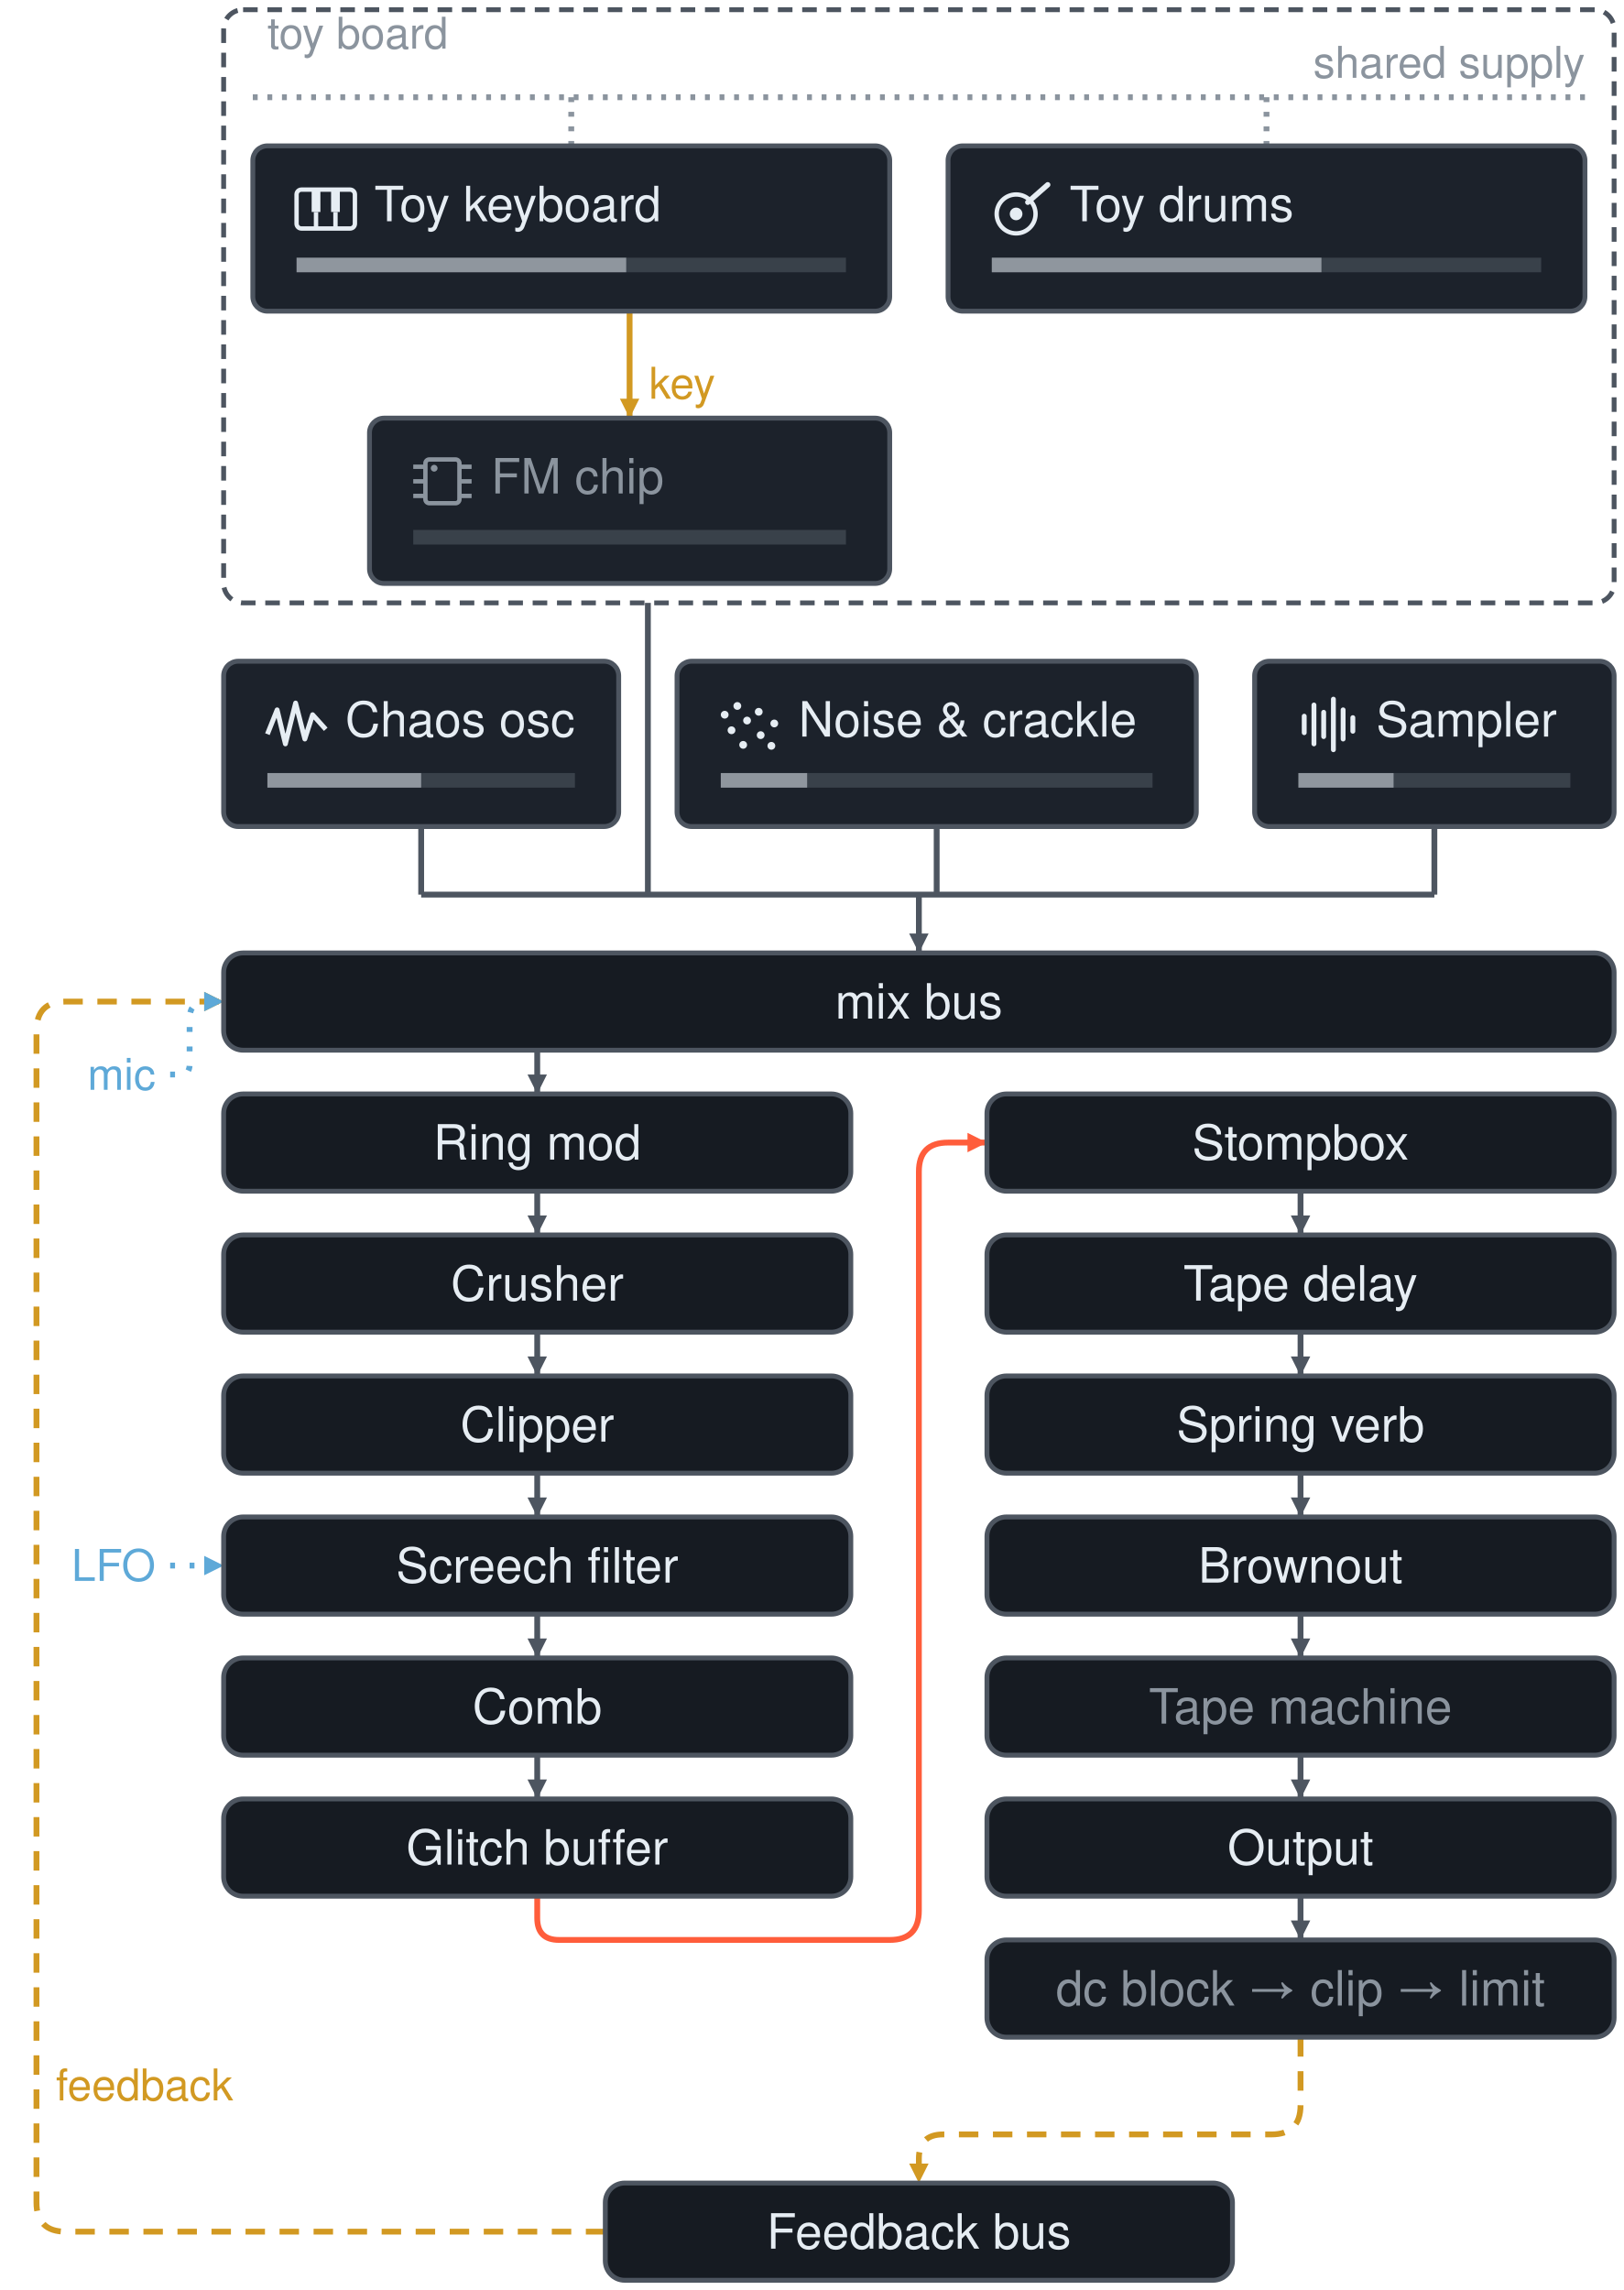
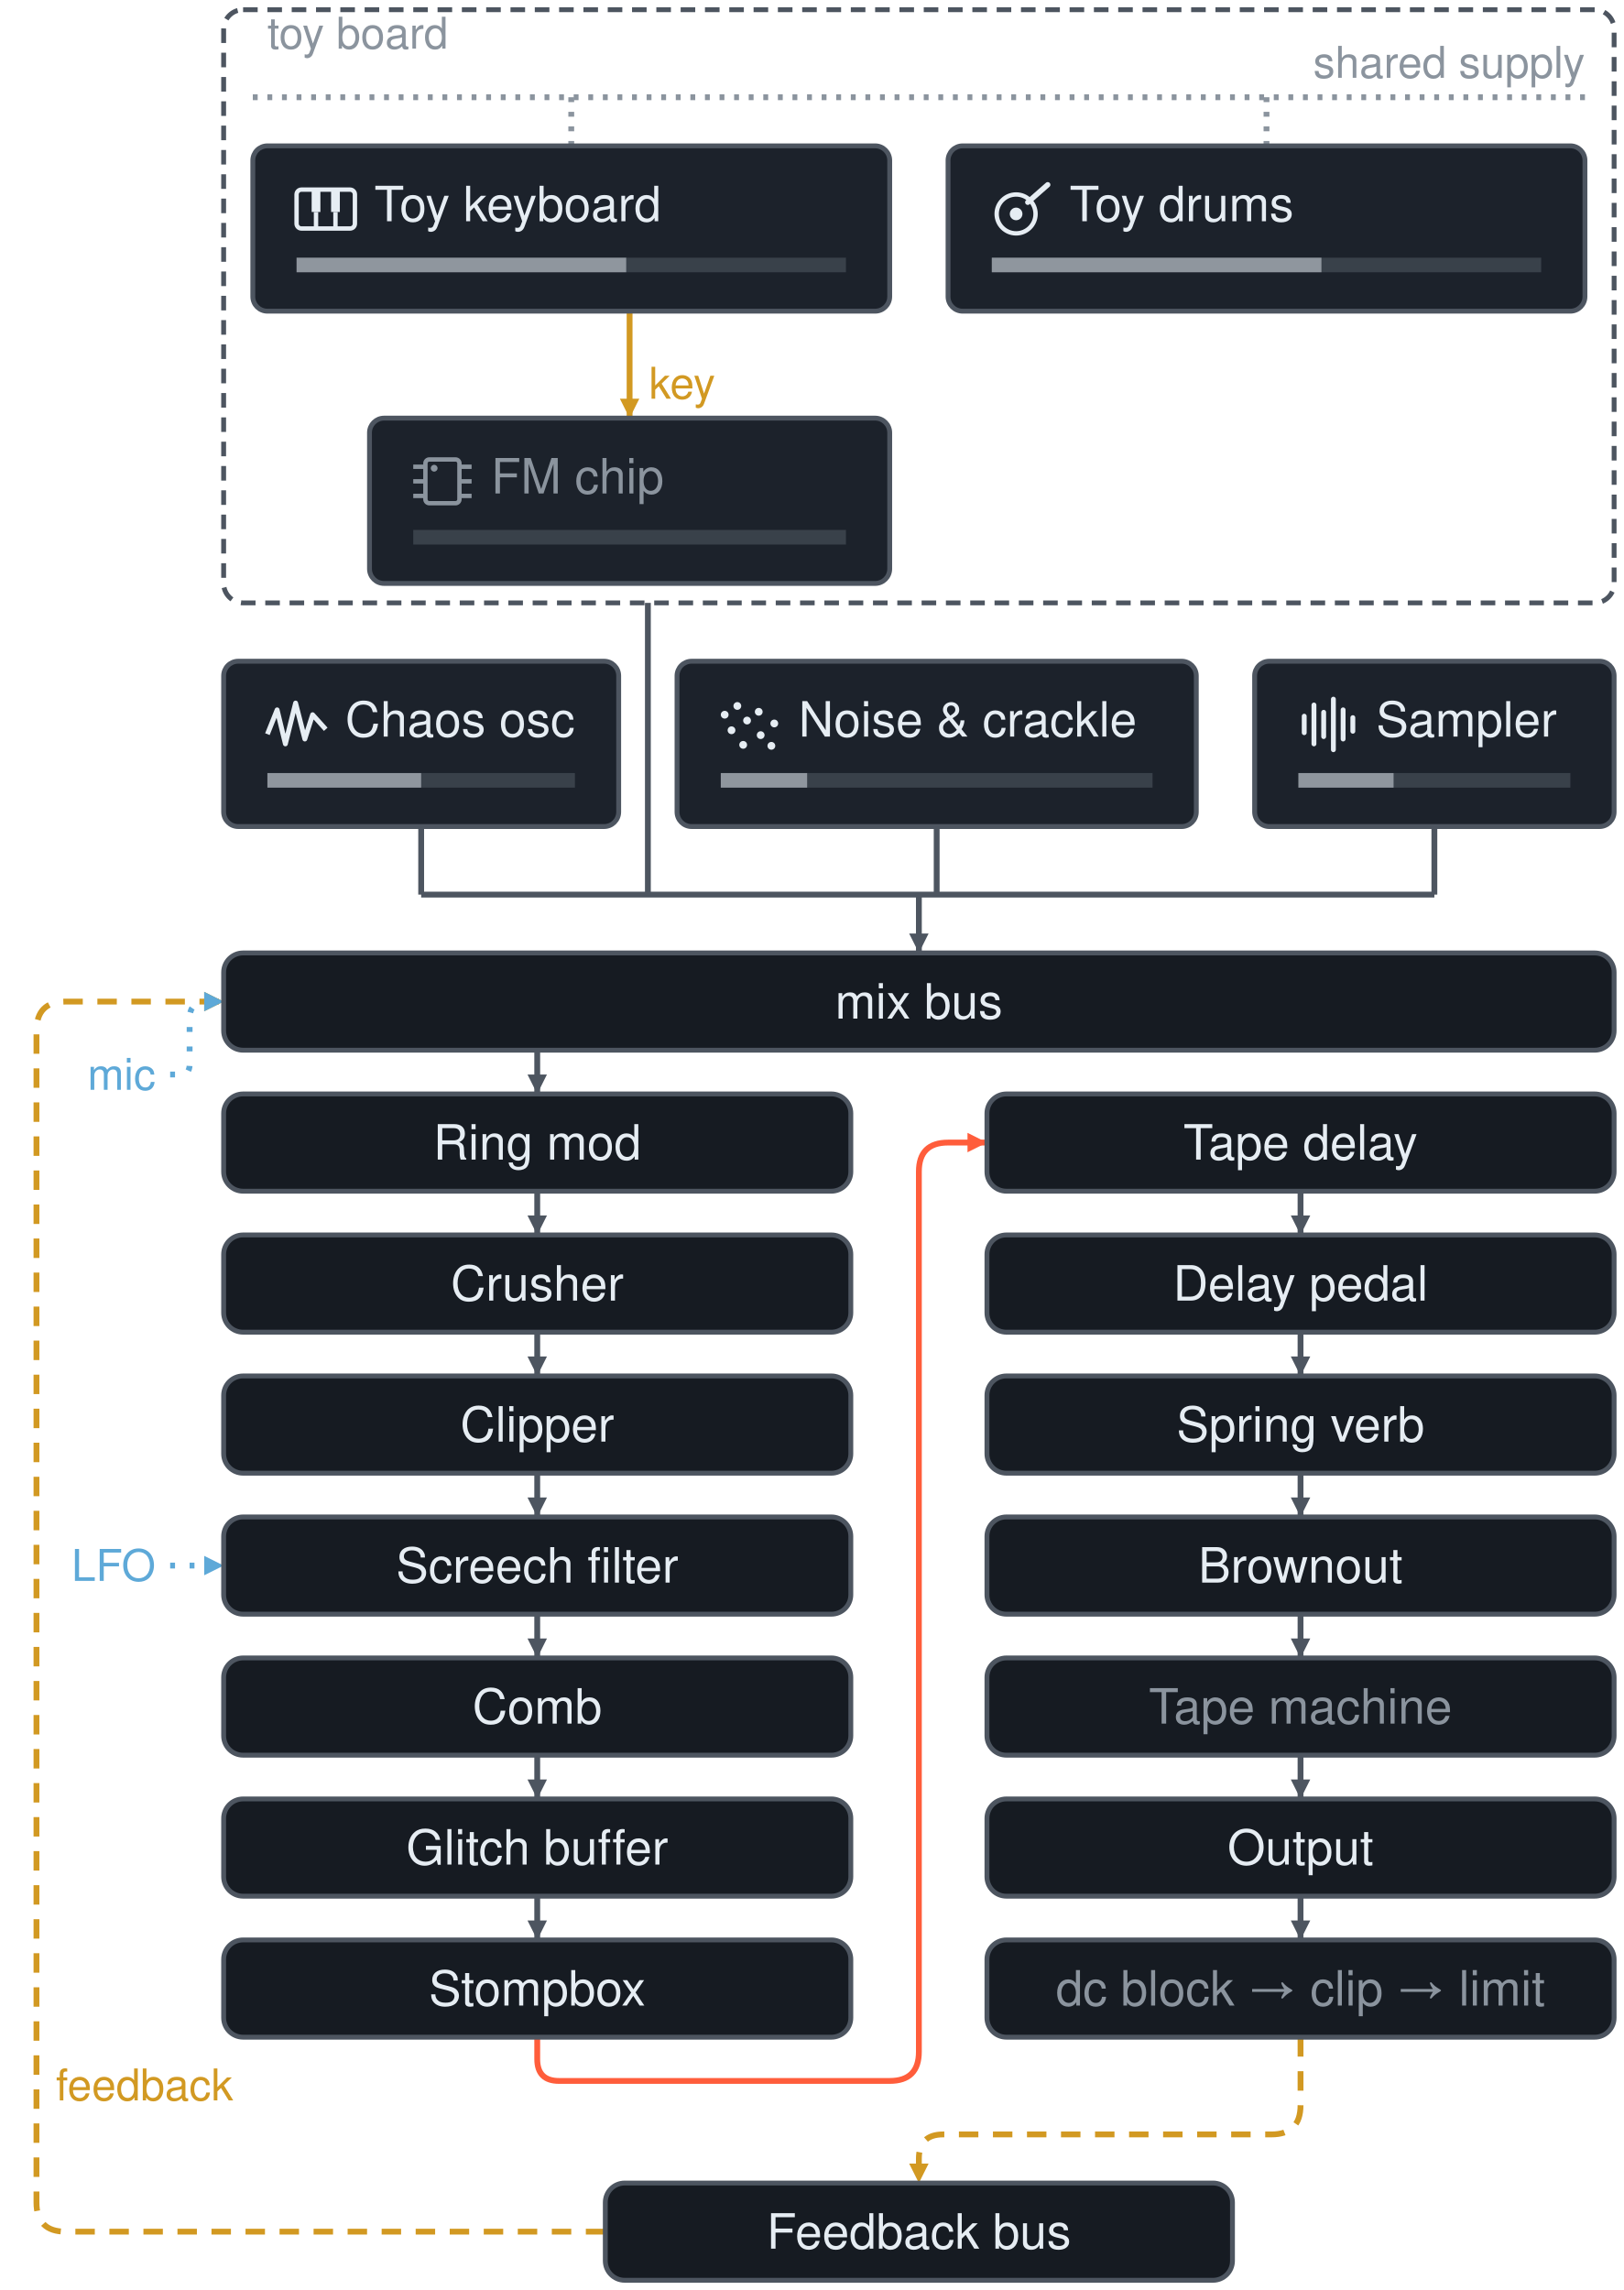
<svg xmlns="http://www.w3.org/2000/svg" viewBox="0 0 334 471" width="334" height="471" font-family="Helvetica, Arial, sans-serif">
  <g class="wire">
    <path class="line" d="M 52 20 L 326 20" fill="none" stroke="#8b949e" stroke-width="1.2" stroke-dasharray="1 2" />
    <path class="head" d="" fill="#8b949e" />
    <text x="326" y="16" fill="#8b949e" font-size="9" text-anchor="end">shared supply</text>
  </g>
  <g class="wire">
    <path class="line" d="M 117.5 20 L 117.5 30" fill="none" stroke="#8b949e" stroke-width="1.2" stroke-dasharray="1 2" />
    <path class="head" d="" fill="#8b949e" />
  </g>
  <g class="wire">
    <path class="line" d="M 260.5 20 L 260.5 30" fill="none" stroke="#8b949e" stroke-width="1.2" stroke-dasharray="1 2" />
    <path class="head" d="" fill="#8b949e" />
  </g>
  <g class="wire">
    <path class="line" d="M 129.5 64 L 129.5 86" fill="none" stroke="#d29922" stroke-width="1.2" />
    <path class="head" d="M 129.5 86 L 127.5 82 L 131.5 82 Z" fill="#d29922" />
    <text x="133.5" y="82" fill="#d29922" font-size="9" text-anchor="start">key</text>
  </g>
  <g class="wire">
    <path class="line" d="M 133.26 124 L 133.26 184" fill="none" stroke="#4d5560" stroke-width="1.2" />
    <path class="head" d="" fill="#4d5560" />
  </g>
  <g class="wire">
    <path class="line" d="M 86.63 170 L 86.63 184" fill="none" stroke="#4d5560" stroke-width="1.2" />
    <path class="head" d="" fill="#4d5560" />
  </g>
  <g class="wire">
    <path class="line" d="M 192.66 170 L 192.66 184" fill="none" stroke="#4d5560" stroke-width="1.2" />
    <path class="head" d="" fill="#4d5560" />
  </g>
  <g class="wire">
    <path class="line" d="M 295.03 170 L 295.03 184" fill="none" stroke="#4d5560" stroke-width="1.2" />
    <path class="head" d="" fill="#4d5560" />
  </g>
  <g class="wire">
    <path class="line" d="M 86.63 184 L 295.03 184" fill="none" stroke="#4d5560" stroke-width="1.2" />
    <path class="head" d="" fill="#4d5560" />
  </g>
  <g class="wire">
    <path class="line" d="M 189 184 L 189 196" fill="none" stroke="#4d5560" stroke-width="1.2" />
    <path class="head" d="M 189 196 L 187 192 L 191 192 Z" fill="#4d5560" />
  </g>
  <g class="wire">
    <path class="line" d="M 110.5 216 L 110.5 225" fill="none" stroke="#4d5560" stroke-width="1.2" />
    <path class="head" d="M 110.5 225 L 108.5 221 L 112.5 221 Z" fill="#4d5560" />
  </g>
  <g class="wire">
    <path class="line" d="M 110.5 245 L 110.5 254" fill="none" stroke="#4d5560" stroke-width="1.2" />
    <path class="head" d="M 110.5 254 L 108.5 250 L 112.5 250 Z" fill="#4d5560" />
  </g>
  <g class="wire">
    <path class="line" d="M 110.5 274 L 110.5 283" fill="none" stroke="#4d5560" stroke-width="1.2" />
    <path class="head" d="M 110.5 283 L 108.5 279 L 112.5 279 Z" fill="#4d5560" />
  </g>
  <g class="wire">
    <path class="line" d="M 110.5 303 L 110.5 312" fill="none" stroke="#4d5560" stroke-width="1.2" />
    <path class="head" d="M 110.5 312 L 108.5 308 L 112.5 308 Z" fill="#4d5560" />
  </g>
  <g class="wire">
    <path class="line" d="M 110.5 332 L 110.5 341" fill="none" stroke="#4d5560" stroke-width="1.2" />
    <path class="head" d="M 110.5 341 L 108.5 337 L 112.5 337 Z" fill="#4d5560" />
  </g>
  <g class="wire">
    <path class="line" d="M 110.5 361 L 110.5 370" fill="none" stroke="#4d5560" stroke-width="1.2" />
    <path class="head" d="M 110.5 370 L 108.5 366 L 112.5 366 Z" fill="#4d5560" />
  </g>
  <g class="wire">
+     <path class="line" d="M 110.5 390 L 110.5 399" fill="none" stroke="#4d5560" stroke-width="1.2" />
+     <path class="head" d="M 110.5 399 L 108.5 395 L 112.5 395 Z" fill="#4d5560" />
+   </g>
+   <g class="wire">
    <path class="line" d="M 267.5 245 L 267.5 254" fill="none" stroke="#4d5560" stroke-width="1.2" />
    <path class="head" d="M 267.5 254 L 265.5 250 L 269.5 250 Z" fill="#4d5560" />
  </g>
  <g class="wire">
    <path class="line" d="M 267.5 274 L 267.5 283" fill="none" stroke="#4d5560" stroke-width="1.2" />
    <path class="head" d="M 267.5 283 L 265.5 279 L 269.5 279 Z" fill="#4d5560" />
  </g>
  <g class="wire">
    <path class="line" d="M 267.5 303 L 267.5 312" fill="none" stroke="#4d5560" stroke-width="1.2" />
    <path class="head" d="M 267.5 312 L 265.5 308 L 269.5 308 Z" fill="#4d5560" />
  </g>
  <g class="wire">
    <path class="line" d="M 267.5 332 L 267.5 341" fill="none" stroke="#4d5560" stroke-width="1.2" />
    <path class="head" d="M 267.5 341 L 265.5 337 L 269.5 337 Z" fill="#4d5560" />
  </g>
  <g class="wire">
    <path class="line" d="M 267.5 361 L 267.5 370" fill="none" stroke="#4d5560" stroke-width="1.2" />
    <path class="head" d="M 267.5 370 L 265.5 366 L 269.5 366 Z" fill="#4d5560" />
  </g>
  <g class="wire">
    <path class="line" d="M 267.5 390 L 267.5 399" fill="none" stroke="#4d5560" stroke-width="1.2" />
    <path class="head" d="M 267.5 399 L 265.5 395 L 269.5 395 Z" fill="#4d5560" />
  </g>
  <g class="wire">
-     <path class="line" d="M 110.5 390 L 110.5 394.5 Q 110.5 399 115 399 L 183 399 Q 189 399 189 393 L 189 241 Q 189 235 195 235 L 203 235" fill="none" stroke="#ff5d3b" stroke-width="1.2" />
+     <path class="line" d="M 110.5 419 L 110.5 423.5 Q 110.5 428 115 428 L 183 428 Q 189 428 189 422 L 189 241 Q 189 235 195 235 L 203 235" fill="none" stroke="#ff5d3b" stroke-width="1.2" />
    <path class="head" d="M 203 235 L 199 237 L 199 233 Z" fill="#ff5d3b" />
  </g>
  <g class="wire">
    <path class="line" d="M 267.5 419 L 267.5 433 Q 267.5 439 261.5 439 L 194 439 Q 189 439 189 444 L 189 449" fill="none" stroke="#d29922" stroke-width="1.2" stroke-dasharray="4 3" />
    <path class="head" d="M 189 449 L 187 445 L 191 445 Z" fill="#d29922" />
  </g>
  <g class="wire">
    <path class="line" d="M 124.5 459 L 13.5 459 Q 7.5 459 7.5 453 L 7.5 212 Q 7.5 206 13.5 206 L 46 206" fill="none" stroke="#d29922" stroke-width="1.2" stroke-dasharray="4 3" />
    <path class="head" d="M 46 206 L 42 208 L 42 204 Z" fill="#d29922" />
    <text x="11.5" y="432" fill="#d29922" font-size="9" text-anchor="start">feedback</text>
  </g>
  <g class="wire">
    <path class="line" d="M 35 221 L 37 221 Q 39 221 39 219 L 39 209.5 Q 39 206 42.5 206 L 46 206" fill="none" stroke="#5ea9d8" stroke-width="1.2" stroke-dasharray="1 3" />
    <path class="head" d="M 46 206 L 42 208 L 42 204 Z" fill="#5ea9d8" />
  </g>
  <g class="wire">
    <path class="line" d="M 35 322 L 46 322" fill="none" stroke="#5ea9d8" stroke-width="1.2" stroke-dasharray="1 3" />
    <path class="head" d="M 46 322 L 42 324 L 42 320 Z" fill="#5ea9d8" />
  </g>
  <g class="node">
    <rect x="46" y="2" width="286" height="122" rx="4" fill="none" stroke="#4d5560" stroke-dasharray="3 2" />
    <text x="55" y="10" fill="#8b949e" font-size="9" text-anchor="start">toy board</text>
  </g>
  <g class="node">
    <rect class="box" x="52" y="30" width="131" height="34" rx="3" fill="#1c222b" stroke="#4d5560" stroke-width="1" />
    <g class="glyph">
      <rect x="61" y="39" width="12" height="8" rx="1" fill="none" stroke="#e6edf3" stroke-width="0.9" />
      <path d="M 65 43.6 V 47 M 69 43.6 V 47" stroke="#e6edf3" stroke-width="0.9" />
      <rect x="64.1" y="39" width="1.8" height="4.6" fill="#e6edf3" />
      <rect x="68.1" y="39" width="1.8" height="4.6" fill="#e6edf3" />
    </g>
    <text x="77" y="45.5" fill="#e6edf3" font-size="10" text-anchor="start">Toy keyboard</text>
    <rect x="61" y="53" width="113" height="3" fill="#4d5560" fill-opacity="0.6" />
    <rect x="61" y="53" width="67.8" height="3" fill="#e6edf3" fill-opacity="0.5" />
  </g>
  <g class="node">
    <rect class="box" x="195" y="30" width="131" height="34" rx="3" fill="#1c222b" stroke="#4d5560" stroke-width="1" />
    <g class="glyph">
      <circle cx="209" cy="44" r="4" fill="none" stroke="#e6edf3" stroke-width="0.9" />
      <circle cx="209" cy="44" r="1.3" fill="#e6edf3" />
      <path d="M 215.5 38 L 211.4 41.6" stroke="#e6edf3" stroke-width="1.1" stroke-linecap="round" />
    </g>
    <text x="220" y="45.5" fill="#e6edf3" font-size="10" text-anchor="start">Toy drums</text>
    <rect x="204" y="53" width="113" height="3" fill="#4d5560" fill-opacity="0.6" />
    <rect x="204" y="53" width="67.8" height="3" fill="#e6edf3" fill-opacity="0.5" />
  </g>
  <g class="node">
    <rect class="box" x="76" y="86" width="107" height="34" rx="3" fill="#1c222b" stroke="#4d5560" stroke-width="1" />
    <g class="glyph">
      <rect x="87.5" y="94.5" width="7" height="9" rx="0.8" fill="none" stroke="#8b949e" stroke-width="0.9" />
      <path d="M 85 96 h 2.5 M 94.5 96 h 2.5 M 85 99 h 2.5 M 94.5 99 h 2.5 M 85 102 h 2.5 M 94.5 102 h 2.5" stroke="#8b949e" stroke-width="0.9" />
      <circle cx="89.3" cy="96.3" r="0.7" fill="#8b949e" />
    </g>
    <text x="101" y="101.5" fill="#8b949e" font-size="10" text-anchor="start">FM chip</text>
    <rect x="85" y="109" width="89" height="3" fill="#4d5560" fill-opacity="0.6" />
  </g>
  <g class="node">
    <rect class="box" x="46" y="136" width="81.255" height="34" rx="3" fill="#1c222b" stroke="#4d5560" stroke-width="1" />
    <g class="glyph">
      <path d="M 55 151 L 57 146 L 58.7 153 L 60.8 144.6 L 62.7 152 L 64.3 147 L 67 150" fill="none" stroke="#e6edf3" stroke-width="1" stroke-linejoin="round" />
    </g>
    <text x="71" y="151.5" fill="#e6edf3" font-size="10" text-anchor="start">Chaos osc</text>
    <rect x="55" y="159" width="63.255" height="3" fill="#4d5560" fill-opacity="0.6" />
    <rect x="55" y="159" width="31.628" height="3" fill="#e6edf3" fill-opacity="0.5" />
  </g>
  <g class="node">
    <rect class="box" x="139.255" y="136" width="106.804" height="34" rx="3" fill="#1c222b" stroke="#4d5560" stroke-width="1" />
    <g class="glyph">
      <path d="M 149.055 146.2 a 0.8 0.8 0 1 0 0.01 0 M 151.655 144.4 a 0.8 0.8 0 1 0 0.01 0 M 150.455 149.4 a 0.8 0.8 0 1 0 0.01 0 M 153.655 147.4 a 0.8 0.8 0 1 0 0.01 0 M 152.855 152.4 a 0.8 0.8 0 1 0 0.01 0 M 156.055 145.6 a 0.8 0.8 0 1 0 0.01 0 M 156.455 150.4 a 0.8 0.8 0 1 0 0.01 0 M 159.255 148 a 0.8 0.8 0 1 0 0.01 0 M 158.655 152.6 a 0.8 0.8 0 1 0 0.01 0" fill="#e6edf3" />
    </g>
    <text x="164.255" y="151.5" fill="#e6edf3" font-size="10" text-anchor="start">Noise &amp; crackle</text>
    <rect x="148.255" y="159" width="88.804" height="3" fill="#4d5560" fill-opacity="0.6" />
    <rect x="148.255" y="159" width="17.761" height="3" fill="#e6edf3" fill-opacity="0.5" />
  </g>
  <g class="node">
    <rect class="box" x="258.059" y="136" width="73.941" height="34" rx="3" fill="#1c222b" stroke="#4d5560" stroke-width="1" />
    <g class="glyph">
      <path d="M 268.259 147.3 v 3.4 M 270.259 145 v 8 M 272.259 146.5 v 5 M 274.259 143.8 v 10.4 M 276.259 146 v 6 M 278.259 147.6 v 2.8" stroke="#e6edf3" stroke-width="1" stroke-linecap="round" />
    </g>
    <text x="283.059" y="151.5" fill="#e6edf3" font-size="10" text-anchor="start">Sampler</text>
    <rect x="267.059" y="159" width="55.941" height="3" fill="#4d5560" fill-opacity="0.6" />
    <rect x="267.059" y="159" width="19.579" height="3" fill="#e6edf3" fill-opacity="0.5" />
  </g>
  <g class="node">
    <rect class="box" x="46" y="196" width="286" height="20" rx="4" fill="#161b22" stroke="#4d5560" stroke-width="1" />
    <text x="189" y="209.5" fill="#e6edf3" font-size="10" text-anchor="middle">mix bus</text>
  </g>
  <g class="node">
    <rect class="box" x="46" y="225" width="129" height="20" rx="4" fill="#161b22" stroke="#4d5560" stroke-width="1" />
    <text x="110.5" y="238.5" fill="#e6edf3" font-size="10" text-anchor="middle">Ring mod</text>
  </g>
  <g class="node">
    <rect class="box" x="46" y="254" width="129" height="20" rx="4" fill="#161b22" stroke="#4d5560" stroke-width="1" />
    <text x="110.5" y="267.5" fill="#e6edf3" font-size="10" text-anchor="middle">Crusher</text>
  </g>
  <g class="node">
    <rect class="box" x="46" y="283" width="129" height="20" rx="4" fill="#161b22" stroke="#4d5560" stroke-width="1" />
    <text x="110.5" y="296.5" fill="#e6edf3" font-size="10" text-anchor="middle">Clipper</text>
  </g>
  <g class="node">
    <rect class="box" x="46" y="312" width="129" height="20" rx="4" fill="#161b22" stroke="#4d5560" stroke-width="1" />
    <text x="110.5" y="325.5" fill="#e6edf3" font-size="10" text-anchor="middle">Screech filter</text>
  </g>
  <g class="node">
    <rect class="box" x="46" y="341" width="129" height="20" rx="4" fill="#161b22" stroke="#4d5560" stroke-width="1" />
    <text x="110.5" y="354.5" fill="#e6edf3" font-size="10" text-anchor="middle">Comb</text>
  </g>
  <g class="node">
    <rect class="box" x="46" y="370" width="129" height="20" rx="4" fill="#161b22" stroke="#4d5560" stroke-width="1" />
    <text x="110.5" y="383.5" fill="#e6edf3" font-size="10" text-anchor="middle">Glitch buffer</text>
  </g>
  <g class="node">
+     <rect class="box" x="46" y="399" width="129" height="20" rx="4" fill="#161b22" stroke="#4d5560" stroke-width="1" />
+     <text x="110.5" y="412.5" fill="#e6edf3" font-size="10" text-anchor="middle">Stompbox</text>
+   </g>
+   <g class="node">
    <rect class="box" x="203" y="225" width="129" height="20" rx="4" fill="#161b22" stroke="#4d5560" stroke-width="1" />
-     <text x="267.5" y="238.5" fill="#e6edf3" font-size="10" text-anchor="middle">Stompbox</text>
+     <text x="267.5" y="238.5" fill="#e6edf3" font-size="10" text-anchor="middle">Tape delay</text>
  </g>
  <g class="node">
    <rect class="box" x="203" y="254" width="129" height="20" rx="4" fill="#161b22" stroke="#4d5560" stroke-width="1" />
-     <text x="267.5" y="267.5" fill="#e6edf3" font-size="10" text-anchor="middle">Tape delay</text>
+     <text x="267.5" y="267.5" fill="#e6edf3" font-size="10" text-anchor="middle">Delay pedal</text>
  </g>
  <g class="node">
    <rect class="box" x="203" y="283" width="129" height="20" rx="4" fill="#161b22" stroke="#4d5560" stroke-width="1" />
    <text x="267.5" y="296.5" fill="#e6edf3" font-size="10" text-anchor="middle">Spring verb</text>
  </g>
  <g class="node">
    <rect class="box" x="203" y="312" width="129" height="20" rx="4" fill="#161b22" stroke="#4d5560" stroke-width="1" />
    <text x="267.5" y="325.5" fill="#e6edf3" font-size="10" text-anchor="middle">Brownout</text>
  </g>
  <g class="node">
    <rect class="box" x="203" y="341" width="129" height="20" rx="4" fill="#161b22" stroke="#4d5560" stroke-width="1" />
    <text x="267.5" y="354.5" fill="#8b949e" font-size="10" text-anchor="middle">Tape machine</text>
  </g>
  <g class="node">
    <rect class="box" x="203" y="370" width="129" height="20" rx="4" fill="#161b22" stroke="#4d5560" stroke-width="1" />
    <text x="267.5" y="383.5" fill="#e6edf3" font-size="10" text-anchor="middle">Output</text>
  </g>
  <g class="node">
    <rect class="box" x="203" y="399" width="129" height="20" rx="4" fill="#161b22" stroke="#4d5560" stroke-width="1" />
    <text x="267.5" y="412.5" fill="#8b949e" font-size="10" text-anchor="middle">dc block → clip → limit</text>
  </g>
  <g class="node">
    <rect class="box" x="124.5" y="449" width="129" height="20" rx="4" fill="#161b22" stroke="#4d5560" stroke-width="1" />
    <text x="189" y="462.5" fill="#e6edf3" font-size="10" text-anchor="middle">Feedback bus</text>
  </g>
  <g class="tap">
    <text x="32" y="224.15" fill="#5ea9d8" font-size="9" text-anchor="end">mic</text>
  </g>
  <g class="tap">
    <text x="32" y="325.15" fill="#5ea9d8" font-size="9" text-anchor="end">LFO</text>
  </g>
</svg>
